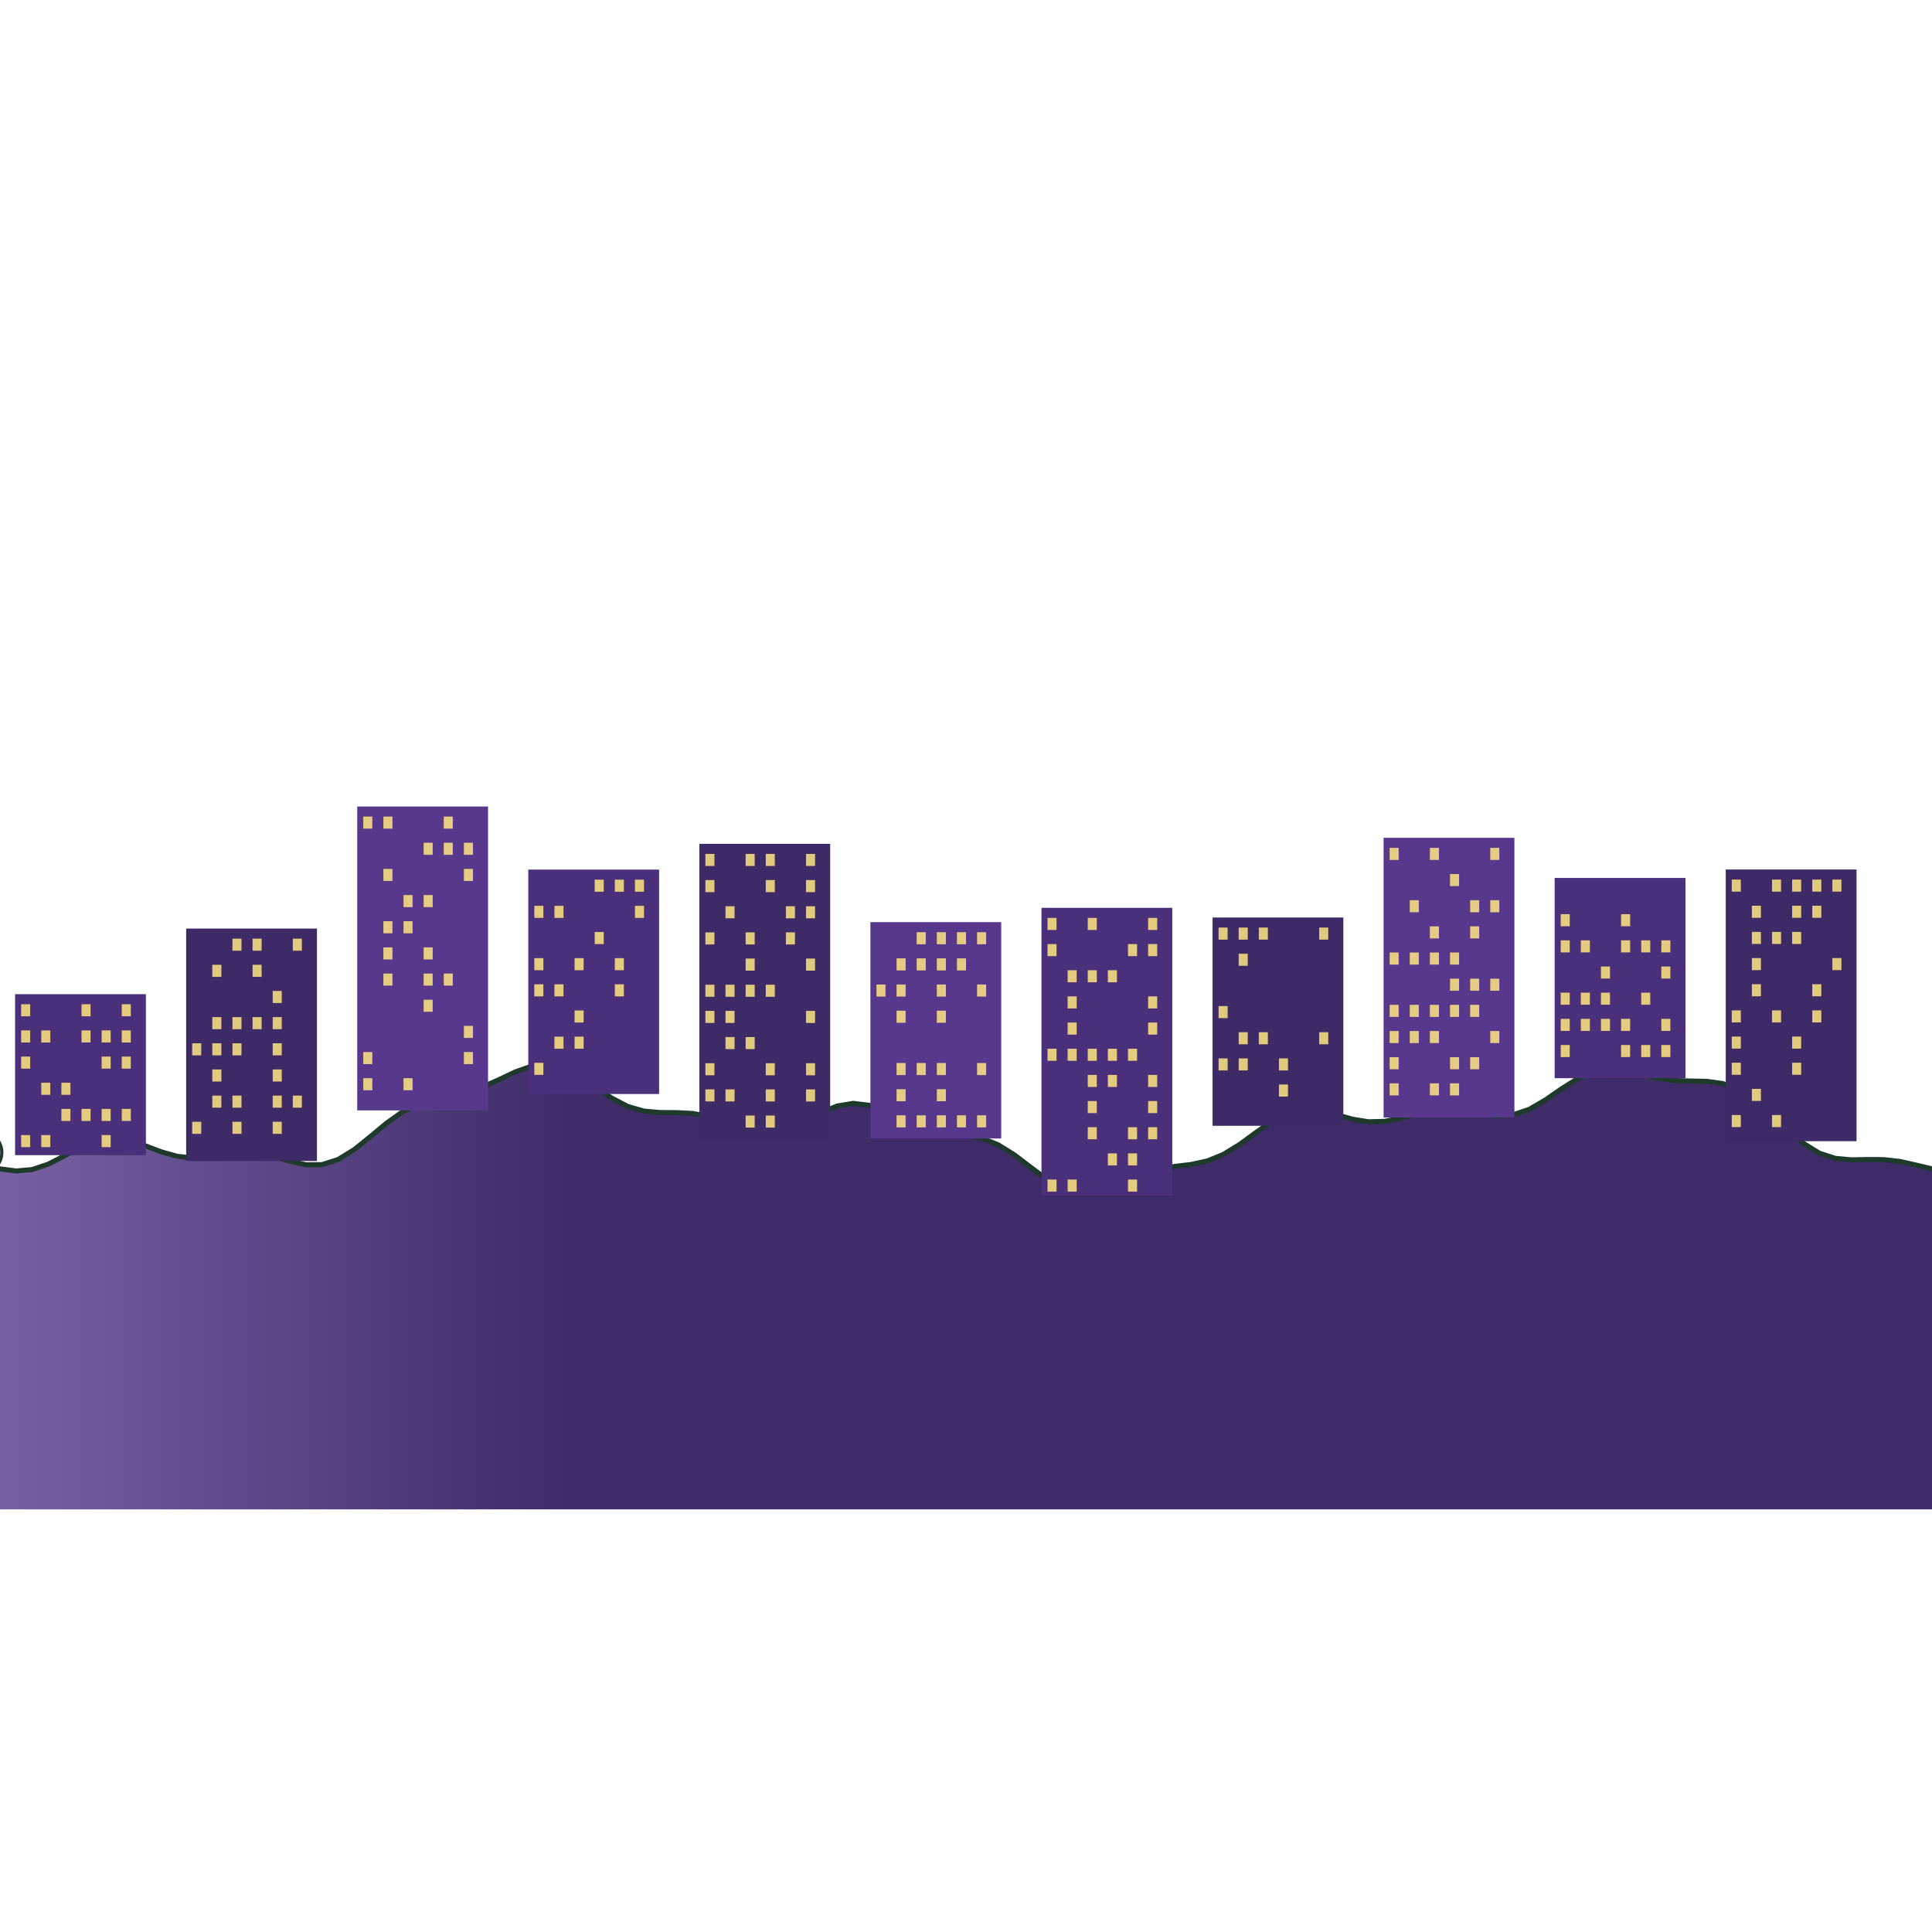
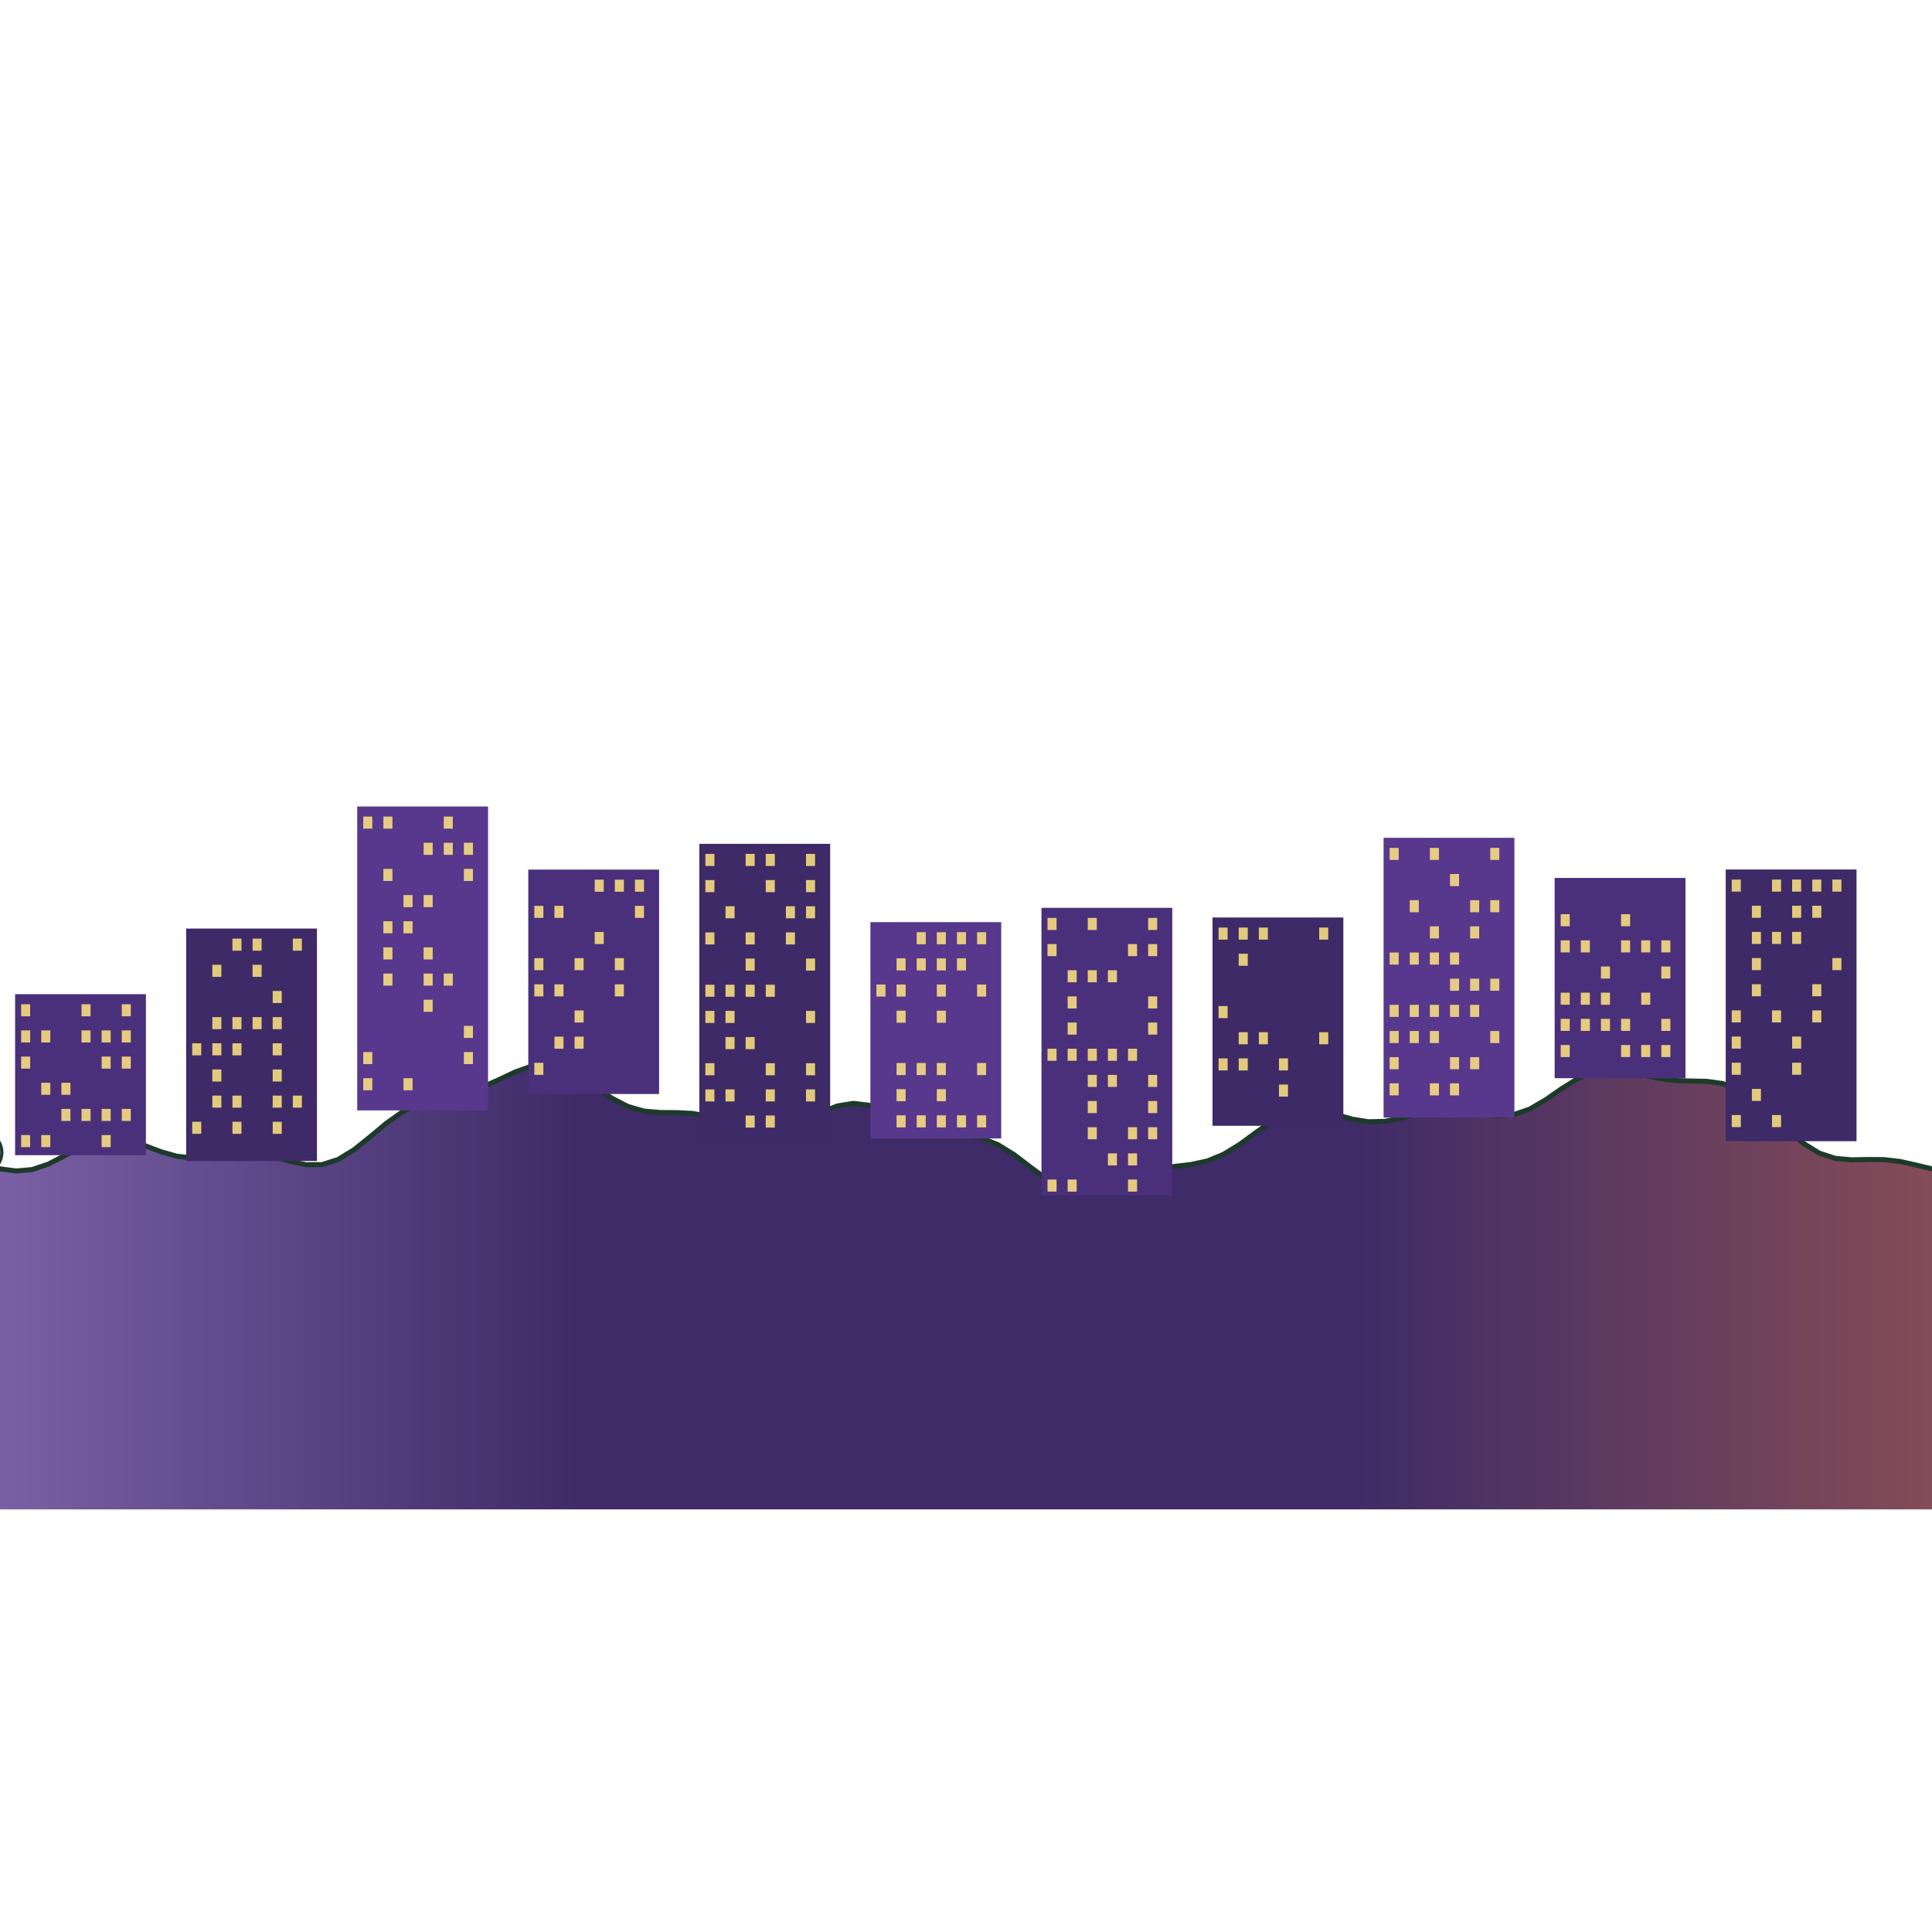
<svg xmlns="http://www.w3.org/2000/svg" width="1920" height="1920" viewBox="0 0 1920 1920">
  <defs>
    <clipPath id="frame">
      <rect width="1920" height="1080" />
    </clipPath>
  </defs>
  <g transform="translate(0 420)">
    <g clip-path="url(#frame)">
      <defs>
        <linearGradient id="hl" gradientUnits="userSpaceOnUse" x1="0" y1="0" x2="1920" y2="0">
          <stop offset="0" stop-color="#7960a4" />
          <stop offset="0.3" stop-color="#3e2b67" />
          <stop offset="0.7" stop-color="#3e2b67" />
-           <stop offset="1" stop-color="#3e2b67" />
+           <stop offset="1" stop-color="#844c57" />
        </linearGradient>
      </defs>
      <path d="M0 1080 L0 741.6 L16 743.7 L32 742.3 L48 736.9 L64 728.7 L80 720.0 L96 713.6 L112 711.2 L128 713.3 L144 718.5 L160 724.6 L176 729.1 L192 730.8 L208 729.7 L224 727.4 L240 725.7 L256 726.4 L272 729.6 L288 734.0 L304 737.5 L320 737.4 L336 732.3 L352 722.5 L368 709.6 L384 696.3 L400 684.9 L416 677.0 L432 672.1 L448 668.9 L464 665.3 L480 660.0 L496 652.9 L512 645.3 L528 639.6 L544 638.0 L560 641.5 L576 649.7 L592 660.6 L608 671.3 L624 679.6 L640 684.2 L656 685.6 L672 685.7 L688 686.5 L704 689.3 L720 694.2 L736 699.8 L752 703.8 L768 704.4 L784 700.7 L800 693.7 L816 685.6 L832 679.1 L848 676.5 L864 678.4 L880 684.1 L896 691.5 L912 698.2 L928 703.0 L944 705.7 L960 707.8 L976 711.2 L992 717.7 L1008 727.6 L1024 739.8 L1040 751.7 L1056 760.7 L1072 764.9 L1088 763.8 L1104 758.7 L1120 751.9 L1136 745.7 L1152 741.5 L1168 739.1 L1184 737.2 L1200 733.7 L1216 727.1 L1232 717.3 L1248 705.6 L1264 694.4 L1280 686.2 L1296 682.6 L1312 683.7 L1328 687.7 L1344 692.2 L1360 694.8 L1376 694.4 L1392 691.2 L1408 686.9 L1424 683.5 L1440 682.6 L1456 684.3 L1472 687.2 L1488 689.1 L1504 687.8 L1520 682.3 L1536 673.0 L1552 661.9 L1568 651.9 L1584 645.2 L1600 642.9 L1616 644.5 L1632 648.1 L1648 651.7 L1664 653.8 L1680 654.3 L1696 654.6 L1712 656.8 L1728 662.8 L1744 673.2 L1760 687.2 L1776 702.5 L1792 716.1 L1808 726.0 L1824 731.2 L1840 732.6 L1856 732.3 L1872 732.4 L1888 734.2 L1904 737.8 L1920 741.6 L1920 1080 Z" fill="url(#hl)" />
      <path d="M-16 737.8 L0 741.6 L16 743.7 L32 742.3 L48 736.9 L64 728.7 L80 720.0 L96 713.6 L112 711.2 L128 713.3 L144 718.5 L160 724.6 L176 729.1 L192 730.8 L208 729.7 L224 727.4 L240 725.7 L256 726.4 L272 729.6 L288 734.0 L304 737.5 L320 737.4 L336 732.3 L352 722.5 L368 709.6 L384 696.3 L400 684.9 L416 677.0 L432 672.1 L448 668.9 L464 665.3 L480 660.0 L496 652.9 L512 645.3 L528 639.6 L544 638.0 L560 641.5 L576 649.7 L592 660.6 L608 671.3 L624 679.6 L640 684.2 L656 685.6 L672 685.7 L688 686.5 L704 689.3 L720 694.2 L736 699.8 L752 703.8 L768 704.4 L784 700.7 L800 693.7 L816 685.6 L832 679.1 L848 676.5 L864 678.4 L880 684.1 L896 691.5 L912 698.2 L928 703.0 L944 705.7 L960 707.8 L976 711.2 L992 717.7 L1008 727.6 L1024 739.8 L1040 751.7 L1056 760.7 L1072 764.9 L1088 763.8 L1104 758.7 L1120 751.9 L1136 745.7 L1152 741.5 L1168 739.1 L1184 737.2 L1200 733.7 L1216 727.1 L1232 717.3 L1248 705.6 L1264 694.4 L1280 686.2 L1296 682.6 L1312 683.7 L1328 687.7 L1344 692.2 L1360 694.8 L1376 694.4 L1392 691.2 L1408 686.9 L1424 683.5 L1440 682.6 L1456 684.3 L1472 687.2 L1488 689.1 L1504 687.8 L1520 682.3 L1536 673.0 L1552 661.9 L1568 651.9 L1584 645.2 L1600 642.9 L1616 644.5 L1632 648.1 L1648 651.7 L1664 653.8 L1680 654.3 L1696 654.6 L1712 656.8 L1728 662.8 L1744 673.2 L1760 687.2 L1776 702.5 L1792 716.1 L1808 726.0 L1824 731.2 L1840 732.6 L1856 732.3 L1872 732.4 L1888 734.2 L1904 737.8 L1920 741.6 L1936 743.7" fill="none" stroke="#1d3a2a" stroke-width="5" stroke-linejoin="round" />
      <circle cx="-38.5" cy="711.4" r="27.8" fill="#9c74d6" stroke="#1d3a2a" stroke-width="6" />
      <circle cx="-58.0" cy="725.3" r="19.5" fill="#9c74d6" stroke="#1d3a2a" stroke-width="6" />
      <circle cx="-19.1" cy="725.3" r="19.5" fill="#9c74d6" stroke="#1d3a2a" stroke-width="6" />
      <circle cx="-38.5" cy="711.4" r="27.8" fill="#9c74d6" />
      <circle cx="-58.0" cy="725.3" r="19.5" fill="#9c74d6" />
      <circle cx="-19.1" cy="725.3" r="19.5" fill="#9c74d6" />
      <rect x="15.0" y="568.0" width="130.0" height="160.0" fill="#4a2f7a" />
      <rect x="21.0" y="578.0" width="9" height="12" fill="#ffe680" opacity="0.85" />
      <rect x="81.0" y="578.0" width="9" height="12" fill="#ffe680" opacity="0.85" />
      <rect x="121.0" y="578.0" width="9" height="12" fill="#ffe680" opacity="0.85" />
      <rect x="21.0" y="604.0" width="9" height="12" fill="#ffe680" opacity="0.85" />
      <rect x="41.0" y="604.0" width="9" height="12" fill="#ffe680" opacity="0.85" />
      <rect x="81.0" y="604.0" width="9" height="12" fill="#ffe680" opacity="0.85" />
      <rect x="101.0" y="604.0" width="9" height="12" fill="#ffe680" opacity="0.85" />
      <rect x="121.0" y="604.0" width="9" height="12" fill="#ffe680" opacity="0.85" />
      <rect x="21.0" y="630.0" width="9" height="12" fill="#ffe680" opacity="0.85" />
      <rect x="101.0" y="630.0" width="9" height="12" fill="#ffe680" opacity="0.85" />
      <rect x="121.0" y="630.0" width="9" height="12" fill="#ffe680" opacity="0.85" />
      <rect x="41.0" y="656.0" width="9" height="12" fill="#ffe680" opacity="0.85" />
      <rect x="61.0" y="656.0" width="9" height="12" fill="#ffe680" opacity="0.85" />
      <rect x="61.0" y="682.0" width="9" height="12" fill="#ffe680" opacity="0.85" />
      <rect x="81.0" y="682.0" width="9" height="12" fill="#ffe680" opacity="0.85" />
      <rect x="101.0" y="682.0" width="9" height="12" fill="#ffe680" opacity="0.85" />
      <rect x="121.0" y="682.0" width="9" height="12" fill="#ffe680" opacity="0.85" />
      <rect x="21.0" y="708.0" width="9" height="12" fill="#ffe680" opacity="0.85" />
      <rect x="41.0" y="708.0" width="9" height="12" fill="#ffe680" opacity="0.85" />
      <rect x="101.0" y="708.0" width="9" height="12" fill="#ffe680" opacity="0.85" />
      <rect x="185.0" y="502.8" width="130.0" height="231.0" fill="#3d2a66" />
      <rect x="231.0" y="512.8" width="9" height="12" fill="#ffe680" opacity="0.85" />
      <rect x="251.0" y="512.8" width="9" height="12" fill="#ffe680" opacity="0.85" />
      <rect x="291.0" y="512.8" width="9" height="12" fill="#ffe680" opacity="0.85" />
      <rect x="211.0" y="538.8" width="9" height="12" fill="#ffe680" opacity="0.85" />
      <rect x="251.0" y="538.8" width="9" height="12" fill="#ffe680" opacity="0.85" />
      <rect x="271.0" y="564.8" width="9" height="12" fill="#ffe680" opacity="0.85" />
      <rect x="211.0" y="590.8" width="9" height="12" fill="#ffe680" opacity="0.85" />
      <rect x="231.0" y="590.8" width="9" height="12" fill="#ffe680" opacity="0.85" />
      <rect x="251.0" y="590.8" width="9" height="12" fill="#ffe680" opacity="0.85" />
      <rect x="271.0" y="590.8" width="9" height="12" fill="#ffe680" opacity="0.85" />
      <rect x="191.0" y="616.8" width="9" height="12" fill="#ffe680" opacity="0.85" />
      <rect x="211.0" y="616.8" width="9" height="12" fill="#ffe680" opacity="0.85" />
      <rect x="231.0" y="616.8" width="9" height="12" fill="#ffe680" opacity="0.85" />
      <rect x="271.0" y="616.8" width="9" height="12" fill="#ffe680" opacity="0.85" />
      <rect x="211.0" y="642.8" width="9" height="12" fill="#ffe680" opacity="0.85" />
      <rect x="271.0" y="642.8" width="9" height="12" fill="#ffe680" opacity="0.85" />
      <rect x="211.0" y="668.8" width="9" height="12" fill="#ffe680" opacity="0.85" />
      <rect x="231.0" y="668.8" width="9" height="12" fill="#ffe680" opacity="0.85" />
      <rect x="271.0" y="668.8" width="9" height="12" fill="#ffe680" opacity="0.85" />
      <rect x="291.0" y="668.8" width="9" height="12" fill="#ffe680" opacity="0.85" />
      <rect x="191.0" y="694.8" width="9" height="12" fill="#ffe680" opacity="0.85" />
      <rect x="231.0" y="694.8" width="9" height="12" fill="#ffe680" opacity="0.85" />
      <rect x="271.0" y="694.8" width="9" height="12" fill="#ffe680" opacity="0.85" />
      <rect x="355.0" y="381.5" width="130.0" height="302.0" fill="#57388c" />
      <rect x="361.0" y="391.5" width="9" height="12" fill="#ffe680" opacity="0.85" />
      <rect x="381.0" y="391.5" width="9" height="12" fill="#ffe680" opacity="0.85" />
      <rect x="441.0" y="391.5" width="9" height="12" fill="#ffe680" opacity="0.85" />
      <rect x="421.0" y="417.5" width="9" height="12" fill="#ffe680" opacity="0.85" />
      <rect x="441.0" y="417.5" width="9" height="12" fill="#ffe680" opacity="0.85" />
      <rect x="461.0" y="417.5" width="9" height="12" fill="#ffe680" opacity="0.85" />
      <rect x="381.0" y="443.5" width="9" height="12" fill="#ffe680" opacity="0.85" />
      <rect x="461.0" y="443.5" width="9" height="12" fill="#ffe680" opacity="0.85" />
      <rect x="401.0" y="469.5" width="9" height="12" fill="#ffe680" opacity="0.85" />
      <rect x="421.0" y="469.5" width="9" height="12" fill="#ffe680" opacity="0.85" />
      <rect x="381.0" y="495.5" width="9" height="12" fill="#ffe680" opacity="0.85" />
      <rect x="401.0" y="495.5" width="9" height="12" fill="#ffe680" opacity="0.85" />
      <rect x="381.0" y="521.5" width="9" height="12" fill="#ffe680" opacity="0.85" />
      <rect x="421.0" y="521.5" width="9" height="12" fill="#ffe680" opacity="0.85" />
      <rect x="381.0" y="547.5" width="9" height="12" fill="#ffe680" opacity="0.85" />
      <rect x="421.0" y="547.5" width="9" height="12" fill="#ffe680" opacity="0.85" />
      <rect x="441.0" y="547.5" width="9" height="12" fill="#ffe680" opacity="0.85" />
      <rect x="421.0" y="573.5" width="9" height="12" fill="#ffe680" opacity="0.85" />
      <rect x="461.0" y="599.5" width="9" height="12" fill="#ffe680" opacity="0.85" />
      <rect x="361.0" y="625.5" width="9" height="12" fill="#ffe680" opacity="0.85" />
      <rect x="461.0" y="625.5" width="9" height="12" fill="#ffe680" opacity="0.85" />
      <rect x="361.0" y="651.5" width="9" height="12" fill="#ffe680" opacity="0.85" />
      <rect x="401.0" y="651.5" width="9" height="12" fill="#ffe680" opacity="0.85" />
      <rect x="525.0" y="444.2" width="130.0" height="223.0" fill="#4a2f7a" />
      <rect x="591.0" y="454.2" width="9" height="12" fill="#ffe680" opacity="0.85" />
      <rect x="611.0" y="454.2" width="9" height="12" fill="#ffe680" opacity="0.85" />
      <rect x="631.0" y="454.2" width="9" height="12" fill="#ffe680" opacity="0.85" />
      <rect x="531.0" y="480.2" width="9" height="12" fill="#ffe680" opacity="0.85" />
      <rect x="551.0" y="480.2" width="9" height="12" fill="#ffe680" opacity="0.85" />
      <rect x="631.0" y="480.2" width="9" height="12" fill="#ffe680" opacity="0.85" />
      <rect x="591.0" y="506.2" width="9" height="12" fill="#ffe680" opacity="0.85" />
      <rect x="531.0" y="532.2" width="9" height="12" fill="#ffe680" opacity="0.85" />
      <rect x="571.0" y="532.2" width="9" height="12" fill="#ffe680" opacity="0.85" />
      <rect x="611.0" y="532.2" width="9" height="12" fill="#ffe680" opacity="0.85" />
      <rect x="531.0" y="558.2" width="9" height="12" fill="#ffe680" opacity="0.85" />
      <rect x="551.0" y="558.2" width="9" height="12" fill="#ffe680" opacity="0.85" />
      <rect x="611.0" y="558.2" width="9" height="12" fill="#ffe680" opacity="0.85" />
      <rect x="571.0" y="584.2" width="9" height="12" fill="#ffe680" opacity="0.85" />
      <rect x="551.0" y="610.2" width="9" height="12" fill="#ffe680" opacity="0.85" />
      <rect x="571.0" y="610.2" width="9" height="12" fill="#ffe680" opacity="0.85" />
      <rect x="531.0" y="636.2" width="9" height="12" fill="#ffe680" opacity="0.85" />
      <rect x="695.0" y="418.6" width="130.0" height="294.0" fill="#3d2a66" />
      <rect x="701.0" y="428.6" width="9" height="12" fill="#ffe680" opacity="0.85" />
      <rect x="741.0" y="428.6" width="9" height="12" fill="#ffe680" opacity="0.85" />
      <rect x="761.0" y="428.6" width="9" height="12" fill="#ffe680" opacity="0.85" />
      <rect x="801.0" y="428.6" width="9" height="12" fill="#ffe680" opacity="0.85" />
      <rect x="701.0" y="454.6" width="9" height="12" fill="#ffe680" opacity="0.85" />
      <rect x="761.0" y="454.6" width="9" height="12" fill="#ffe680" opacity="0.85" />
      <rect x="801.0" y="454.6" width="9" height="12" fill="#ffe680" opacity="0.85" />
      <rect x="721.0" y="480.6" width="9" height="12" fill="#ffe680" opacity="0.85" />
      <rect x="781.0" y="480.6" width="9" height="12" fill="#ffe680" opacity="0.85" />
      <rect x="801.0" y="480.6" width="9" height="12" fill="#ffe680" opacity="0.85" />
      <rect x="701.0" y="506.6" width="9" height="12" fill="#ffe680" opacity="0.85" />
      <rect x="741.0" y="506.6" width="9" height="12" fill="#ffe680" opacity="0.85" />
      <rect x="781.0" y="506.6" width="9" height="12" fill="#ffe680" opacity="0.85" />
      <rect x="741.0" y="532.6" width="9" height="12" fill="#ffe680" opacity="0.85" />
      <rect x="801.0" y="532.6" width="9" height="12" fill="#ffe680" opacity="0.85" />
      <rect x="701.0" y="558.6" width="9" height="12" fill="#ffe680" opacity="0.85" />
      <rect x="721.0" y="558.6" width="9" height="12" fill="#ffe680" opacity="0.85" />
      <rect x="741.0" y="558.6" width="9" height="12" fill="#ffe680" opacity="0.85" />
      <rect x="761.0" y="558.6" width="9" height="12" fill="#ffe680" opacity="0.85" />
      <rect x="701.0" y="584.6" width="9" height="12" fill="#ffe680" opacity="0.85" />
      <rect x="721.0" y="584.6" width="9" height="12" fill="#ffe680" opacity="0.85" />
      <rect x="801.0" y="584.6" width="9" height="12" fill="#ffe680" opacity="0.85" />
      <rect x="721.0" y="610.6" width="9" height="12" fill="#ffe680" opacity="0.85" />
      <rect x="741.0" y="610.6" width="9" height="12" fill="#ffe680" opacity="0.85" />
      <rect x="701.0" y="636.6" width="9" height="12" fill="#ffe680" opacity="0.85" />
      <rect x="761.0" y="636.6" width="9" height="12" fill="#ffe680" opacity="0.85" />
      <rect x="801.0" y="636.6" width="9" height="12" fill="#ffe680" opacity="0.85" />
      <rect x="701.0" y="662.6" width="9" height="12" fill="#ffe680" opacity="0.85" />
      <rect x="721.0" y="662.6" width="9" height="12" fill="#ffe680" opacity="0.85" />
      <rect x="761.0" y="662.6" width="9" height="12" fill="#ffe680" opacity="0.85" />
      <rect x="801.0" y="662.6" width="9" height="12" fill="#ffe680" opacity="0.85" />
      <rect x="741.0" y="688.6" width="9" height="12" fill="#ffe680" opacity="0.85" />
      <rect x="761.0" y="688.6" width="9" height="12" fill="#ffe680" opacity="0.85" />
      <rect x="865.0" y="496.4" width="130.0" height="215.0" fill="#57388c" />
      <rect x="911.0" y="506.4" width="9" height="12" fill="#ffe680" opacity="0.85" />
      <rect x="931.0" y="506.4" width="9" height="12" fill="#ffe680" opacity="0.85" />
      <rect x="951.0" y="506.4" width="9" height="12" fill="#ffe680" opacity="0.85" />
      <rect x="971.0" y="506.4" width="9" height="12" fill="#ffe680" opacity="0.85" />
      <rect x="891.0" y="532.4" width="9" height="12" fill="#ffe680" opacity="0.85" />
      <rect x="911.0" y="532.4" width="9" height="12" fill="#ffe680" opacity="0.85" />
      <rect x="931.0" y="532.4" width="9" height="12" fill="#ffe680" opacity="0.85" />
      <rect x="951.0" y="532.4" width="9" height="12" fill="#ffe680" opacity="0.85" />
      <rect x="871.0" y="558.4" width="9" height="12" fill="#ffe680" opacity="0.85" />
      <rect x="891.0" y="558.4" width="9" height="12" fill="#ffe680" opacity="0.85" />
      <rect x="931.0" y="558.4" width="9" height="12" fill="#ffe680" opacity="0.85" />
      <rect x="971.0" y="558.4" width="9" height="12" fill="#ffe680" opacity="0.85" />
      <rect x="891.0" y="584.4" width="9" height="12" fill="#ffe680" opacity="0.85" />
      <rect x="931.0" y="584.4" width="9" height="12" fill="#ffe680" opacity="0.85" />
      <rect x="891.0" y="636.4" width="9" height="12" fill="#ffe680" opacity="0.85" />
      <rect x="911.0" y="636.4" width="9" height="12" fill="#ffe680" opacity="0.85" />
      <rect x="931.0" y="636.4" width="9" height="12" fill="#ffe680" opacity="0.85" />
      <rect x="971.0" y="636.4" width="9" height="12" fill="#ffe680" opacity="0.85" />
      <rect x="891.0" y="662.4" width="9" height="12" fill="#ffe680" opacity="0.85" />
      <rect x="931.0" y="662.4" width="9" height="12" fill="#ffe680" opacity="0.85" />
      <rect x="891.0" y="688.4" width="9" height="12" fill="#ffe680" opacity="0.85" />
      <rect x="911.0" y="688.4" width="9" height="12" fill="#ffe680" opacity="0.85" />
      <rect x="931.0" y="688.4" width="9" height="12" fill="#ffe680" opacity="0.85" />
      <rect x="951.0" y="688.4" width="9" height="12" fill="#ffe680" opacity="0.85" />
      <rect x="971.0" y="688.4" width="9" height="12" fill="#ffe680" opacity="0.85" />
      <rect x="1035.0" y="482.2" width="130.0" height="286.0" fill="#4a2f7a" />
      <rect x="1041.0" y="492.2" width="9" height="12" fill="#ffe680" opacity="0.85" />
      <rect x="1081.0" y="492.2" width="9" height="12" fill="#ffe680" opacity="0.85" />
      <rect x="1141.0" y="492.2" width="9" height="12" fill="#ffe680" opacity="0.85" />
      <rect x="1041.0" y="518.2" width="9" height="12" fill="#ffe680" opacity="0.85" />
      <rect x="1121.0" y="518.2" width="9" height="12" fill="#ffe680" opacity="0.85" />
      <rect x="1141.0" y="518.2" width="9" height="12" fill="#ffe680" opacity="0.85" />
      <rect x="1061.0" y="544.2" width="9" height="12" fill="#ffe680" opacity="0.85" />
      <rect x="1081.0" y="544.2" width="9" height="12" fill="#ffe680" opacity="0.85" />
      <rect x="1101.0" y="544.2" width="9" height="12" fill="#ffe680" opacity="0.85" />
      <rect x="1061.0" y="570.2" width="9" height="12" fill="#ffe680" opacity="0.85" />
      <rect x="1141.0" y="570.2" width="9" height="12" fill="#ffe680" opacity="0.85" />
      <rect x="1061.0" y="596.2" width="9" height="12" fill="#ffe680" opacity="0.85" />
      <rect x="1141.0" y="596.2" width="9" height="12" fill="#ffe680" opacity="0.85" />
      <rect x="1041.0" y="622.2" width="9" height="12" fill="#ffe680" opacity="0.85" />
      <rect x="1061.0" y="622.2" width="9" height="12" fill="#ffe680" opacity="0.85" />
      <rect x="1081.0" y="622.2" width="9" height="12" fill="#ffe680" opacity="0.85" />
      <rect x="1101.0" y="622.2" width="9" height="12" fill="#ffe680" opacity="0.85" />
      <rect x="1121.0" y="622.2" width="9" height="12" fill="#ffe680" opacity="0.85" />
      <rect x="1081.0" y="648.2" width="9" height="12" fill="#ffe680" opacity="0.85" />
      <rect x="1101.0" y="648.2" width="9" height="12" fill="#ffe680" opacity="0.85" />
      <rect x="1141.0" y="648.2" width="9" height="12" fill="#ffe680" opacity="0.85" />
      <rect x="1081.0" y="674.2" width="9" height="12" fill="#ffe680" opacity="0.85" />
      <rect x="1141.0" y="674.2" width="9" height="12" fill="#ffe680" opacity="0.85" />
      <rect x="1081.0" y="700.2" width="9" height="12" fill="#ffe680" opacity="0.85" />
      <rect x="1121.0" y="700.2" width="9" height="12" fill="#ffe680" opacity="0.85" />
      <rect x="1141.0" y="700.2" width="9" height="12" fill="#ffe680" opacity="0.85" />
      <rect x="1101.0" y="726.2" width="9" height="12" fill="#ffe680" opacity="0.85" />
      <rect x="1121.0" y="726.2" width="9" height="12" fill="#ffe680" opacity="0.85" />
      <rect x="1041.0" y="752.2" width="9" height="12" fill="#ffe680" opacity="0.85" />
      <rect x="1061.0" y="752.2" width="9" height="12" fill="#ffe680" opacity="0.85" />
      <rect x="1121.0" y="752.2" width="9" height="12" fill="#ffe680" opacity="0.85" />
      <rect x="1205.0" y="491.8" width="130.0" height="207.0" fill="#3d2a66" />
      <rect x="1211.0" y="501.8" width="9" height="12" fill="#ffe680" opacity="0.85" />
      <rect x="1231.0" y="501.8" width="9" height="12" fill="#ffe680" opacity="0.85" />
      <rect x="1251.0" y="501.8" width="9" height="12" fill="#ffe680" opacity="0.85" />
      <rect x="1311.0" y="501.8" width="9" height="12" fill="#ffe680" opacity="0.85" />
      <rect x="1231.0" y="527.8" width="9" height="12" fill="#ffe680" opacity="0.85" />
      <rect x="1211.0" y="579.8" width="9" height="12" fill="#ffe680" opacity="0.85" />
      <rect x="1231.0" y="605.8" width="9" height="12" fill="#ffe680" opacity="0.85" />
      <rect x="1251.0" y="605.8" width="9" height="12" fill="#ffe680" opacity="0.85" />
      <rect x="1311.0" y="605.8" width="9" height="12" fill="#ffe680" opacity="0.85" />
      <rect x="1211.0" y="631.8" width="9" height="12" fill="#ffe680" opacity="0.85" />
      <rect x="1231.0" y="631.8" width="9" height="12" fill="#ffe680" opacity="0.85" />
      <rect x="1271.0" y="631.8" width="9" height="12" fill="#ffe680" opacity="0.85" />
      <rect x="1271.0" y="657.8" width="9" height="12" fill="#ffe680" opacity="0.85" />
      <rect x="1375.0" y="412.6" width="130.0" height="278.0" fill="#57388c" />
      <rect x="1381.0" y="422.6" width="9" height="12" fill="#ffe680" opacity="0.85" />
      <rect x="1421.0" y="422.6" width="9" height="12" fill="#ffe680" opacity="0.85" />
      <rect x="1481.0" y="422.6" width="9" height="12" fill="#ffe680" opacity="0.85" />
      <rect x="1441.0" y="448.6" width="9" height="12" fill="#ffe680" opacity="0.85" />
      <rect x="1401.0" y="474.6" width="9" height="12" fill="#ffe680" opacity="0.85" />
      <rect x="1461.0" y="474.6" width="9" height="12" fill="#ffe680" opacity="0.85" />
      <rect x="1481.0" y="474.6" width="9" height="12" fill="#ffe680" opacity="0.85" />
      <rect x="1421.0" y="500.6" width="9" height="12" fill="#ffe680" opacity="0.85" />
      <rect x="1461.0" y="500.6" width="9" height="12" fill="#ffe680" opacity="0.85" />
      <rect x="1381.0" y="526.6" width="9" height="12" fill="#ffe680" opacity="0.85" />
      <rect x="1401.0" y="526.6" width="9" height="12" fill="#ffe680" opacity="0.85" />
      <rect x="1421.0" y="526.6" width="9" height="12" fill="#ffe680" opacity="0.85" />
      <rect x="1441.0" y="526.6" width="9" height="12" fill="#ffe680" opacity="0.85" />
      <rect x="1441.0" y="552.6" width="9" height="12" fill="#ffe680" opacity="0.85" />
      <rect x="1461.0" y="552.6" width="9" height="12" fill="#ffe680" opacity="0.85" />
      <rect x="1481.0" y="552.6" width="9" height="12" fill="#ffe680" opacity="0.85" />
      <rect x="1381.0" y="578.6" width="9" height="12" fill="#ffe680" opacity="0.85" />
      <rect x="1401.0" y="578.6" width="9" height="12" fill="#ffe680" opacity="0.85" />
      <rect x="1421.0" y="578.6" width="9" height="12" fill="#ffe680" opacity="0.85" />
      <rect x="1441.0" y="578.6" width="9" height="12" fill="#ffe680" opacity="0.85" />
      <rect x="1461.0" y="578.6" width="9" height="12" fill="#ffe680" opacity="0.85" />
      <rect x="1381.0" y="604.6" width="9" height="12" fill="#ffe680" opacity="0.85" />
      <rect x="1401.0" y="604.6" width="9" height="12" fill="#ffe680" opacity="0.85" />
      <rect x="1421.0" y="604.6" width="9" height="12" fill="#ffe680" opacity="0.85" />
      <rect x="1481.0" y="604.6" width="9" height="12" fill="#ffe680" opacity="0.85" />
      <rect x="1381.0" y="630.6" width="9" height="12" fill="#ffe680" opacity="0.85" />
      <rect x="1441.0" y="630.6" width="9" height="12" fill="#ffe680" opacity="0.85" />
      <rect x="1461.0" y="630.6" width="9" height="12" fill="#ffe680" opacity="0.85" />
      <rect x="1381.0" y="656.6" width="9" height="12" fill="#ffe680" opacity="0.85" />
      <rect x="1421.0" y="656.6" width="9" height="12" fill="#ffe680" opacity="0.85" />
      <rect x="1441.0" y="656.6" width="9" height="12" fill="#ffe680" opacity="0.85" />
      <rect x="1545.0" y="452.5" width="130.0" height="199.0" fill="#4a2f7a" />
      <rect x="1551.0" y="488.5" width="9" height="12" fill="#ffe680" opacity="0.85" />
      <rect x="1611.0" y="488.5" width="9" height="12" fill="#ffe680" opacity="0.85" />
      <rect x="1551.0" y="514.5" width="9" height="12" fill="#ffe680" opacity="0.85" />
      <rect x="1571.0" y="514.5" width="9" height="12" fill="#ffe680" opacity="0.85" />
      <rect x="1611.0" y="514.5" width="9" height="12" fill="#ffe680" opacity="0.85" />
      <rect x="1631.0" y="514.5" width="9" height="12" fill="#ffe680" opacity="0.85" />
      <rect x="1651.0" y="514.5" width="9" height="12" fill="#ffe680" opacity="0.85" />
      <rect x="1591.0" y="540.5" width="9" height="12" fill="#ffe680" opacity="0.85" />
      <rect x="1651.0" y="540.5" width="9" height="12" fill="#ffe680" opacity="0.85" />
      <rect x="1551.0" y="566.5" width="9" height="12" fill="#ffe680" opacity="0.85" />
      <rect x="1571.0" y="566.5" width="9" height="12" fill="#ffe680" opacity="0.85" />
      <rect x="1591.0" y="566.5" width="9" height="12" fill="#ffe680" opacity="0.85" />
      <rect x="1631.0" y="566.5" width="9" height="12" fill="#ffe680" opacity="0.85" />
      <rect x="1551.0" y="592.5" width="9" height="12" fill="#ffe680" opacity="0.85" />
      <rect x="1571.0" y="592.5" width="9" height="12" fill="#ffe680" opacity="0.85" />
      <rect x="1591.0" y="592.5" width="9" height="12" fill="#ffe680" opacity="0.85" />
      <rect x="1611.0" y="592.5" width="9" height="12" fill="#ffe680" opacity="0.85" />
      <rect x="1651.0" y="592.5" width="9" height="12" fill="#ffe680" opacity="0.85" />
      <rect x="1551.0" y="618.5" width="9" height="12" fill="#ffe680" opacity="0.85" />
      <rect x="1611.0" y="618.5" width="9" height="12" fill="#ffe680" opacity="0.85" />
      <rect x="1631.0" y="618.5" width="9" height="12" fill="#ffe680" opacity="0.85" />
      <rect x="1651.0" y="618.5" width="9" height="12" fill="#ffe680" opacity="0.85" />
      <rect x="1715.0" y="444.1" width="130.0" height="270.0" fill="#3d2a66" />
      <rect x="1721.0" y="454.1" width="9" height="12" fill="#ffe680" opacity="0.85" />
      <rect x="1761.0" y="454.1" width="9" height="12" fill="#ffe680" opacity="0.85" />
      <rect x="1781.0" y="454.1" width="9" height="12" fill="#ffe680" opacity="0.85" />
      <rect x="1801.0" y="454.1" width="9" height="12" fill="#ffe680" opacity="0.85" />
      <rect x="1821.0" y="454.1" width="9" height="12" fill="#ffe680" opacity="0.85" />
      <rect x="1741.0" y="480.1" width="9" height="12" fill="#ffe680" opacity="0.85" />
      <rect x="1781.0" y="480.1" width="9" height="12" fill="#ffe680" opacity="0.85" />
      <rect x="1801.0" y="480.1" width="9" height="12" fill="#ffe680" opacity="0.85" />
      <rect x="1741.0" y="506.1" width="9" height="12" fill="#ffe680" opacity="0.85" />
      <rect x="1761.0" y="506.1" width="9" height="12" fill="#ffe680" opacity="0.85" />
      <rect x="1781.0" y="506.1" width="9" height="12" fill="#ffe680" opacity="0.85" />
      <rect x="1741.0" y="532.1" width="9" height="12" fill="#ffe680" opacity="0.85" />
      <rect x="1821.0" y="532.1" width="9" height="12" fill="#ffe680" opacity="0.85" />
      <rect x="1741.0" y="558.1" width="9" height="12" fill="#ffe680" opacity="0.85" />
      <rect x="1801.0" y="558.1" width="9" height="12" fill="#ffe680" opacity="0.85" />
      <rect x="1721.0" y="584.1" width="9" height="12" fill="#ffe680" opacity="0.85" />
      <rect x="1761.0" y="584.1" width="9" height="12" fill="#ffe680" opacity="0.85" />
      <rect x="1801.0" y="584.1" width="9" height="12" fill="#ffe680" opacity="0.85" />
      <rect x="1721.0" y="610.1" width="9" height="12" fill="#ffe680" opacity="0.85" />
      <rect x="1781.0" y="610.1" width="9" height="12" fill="#ffe680" opacity="0.85" />
      <rect x="1721.0" y="636.1" width="9" height="12" fill="#ffe680" opacity="0.85" />
      <rect x="1781.0" y="636.1" width="9" height="12" fill="#ffe680" opacity="0.85" />
      <rect x="1741.0" y="662.1" width="9" height="12" fill="#ffe680" opacity="0.85" />
      <rect x="1721.0" y="688.1" width="9" height="12" fill="#ffe680" opacity="0.85" />
      <rect x="1761.0" y="688.1" width="9" height="12" fill="#ffe680" opacity="0.85" />
    </g>
  </g>
</svg>
